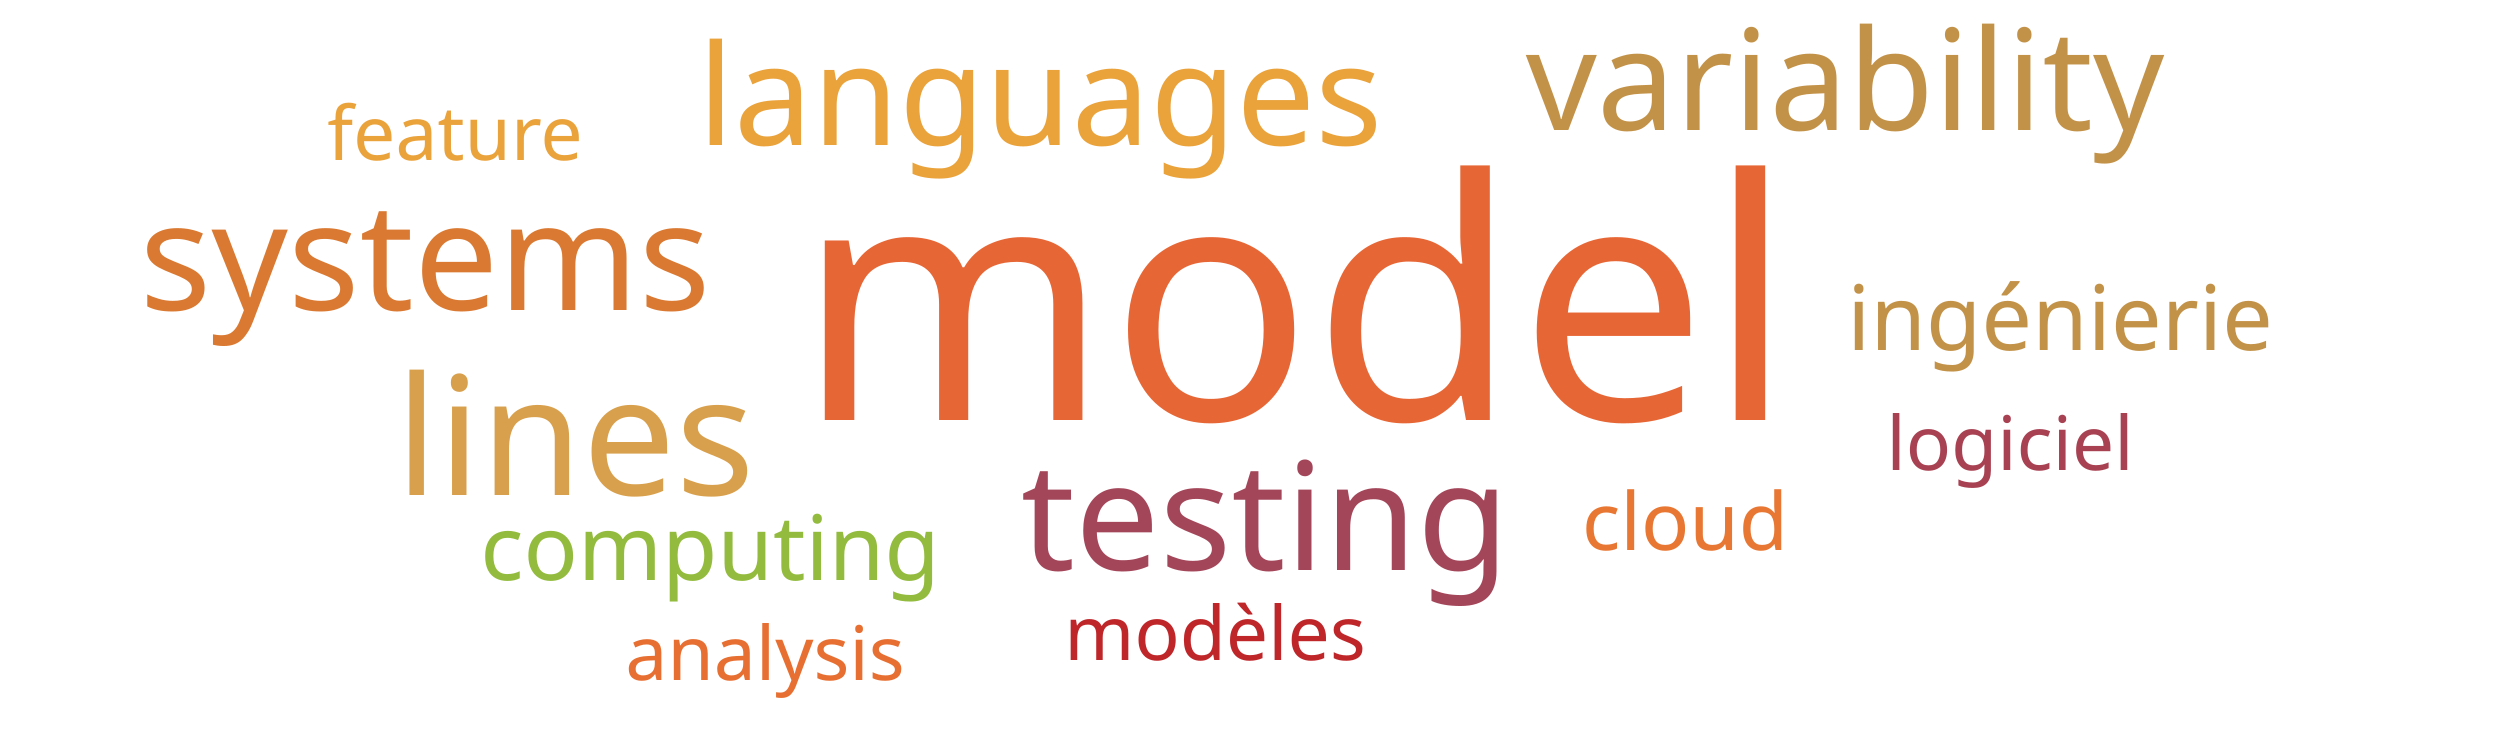
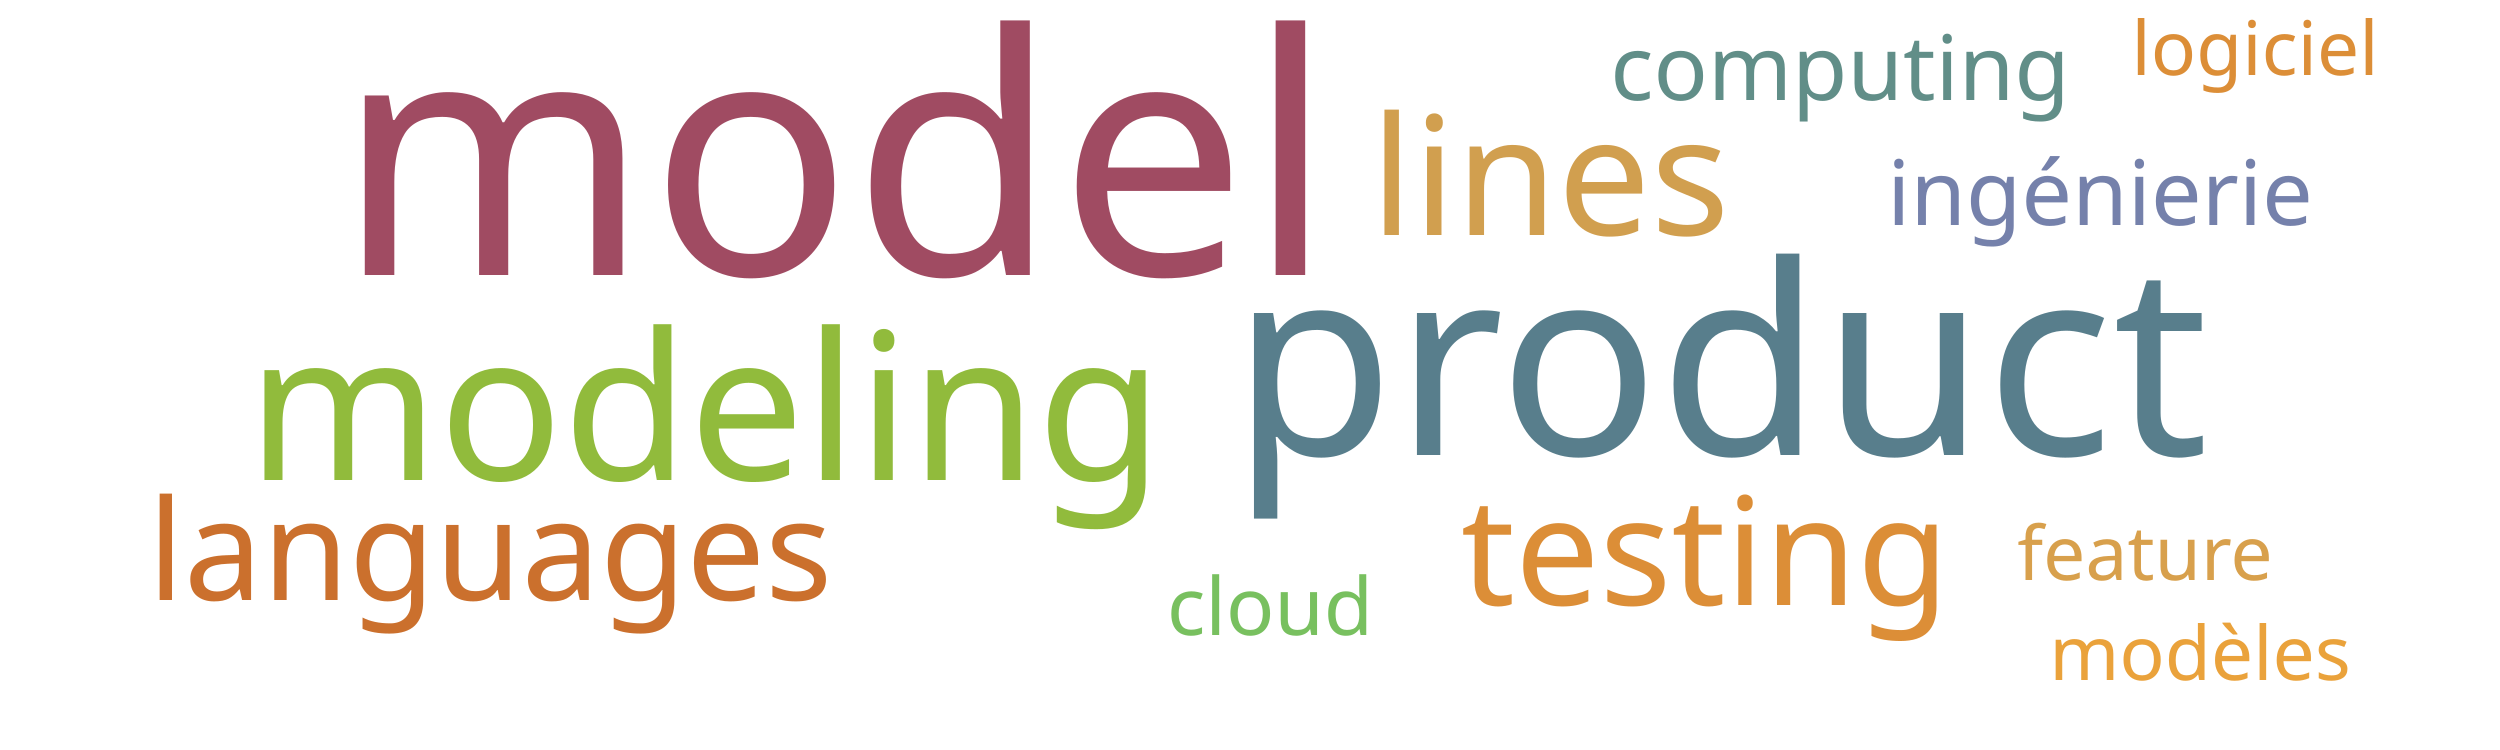
<svg xmlns="http://www.w3.org/2000/svg" width="500" height="150">
  <g transform="translate(250, 75)">
-     <text text-anchor="middle" style="font-family: Impact; font-size: 67px; fill: #e76635" transform="translate(9,9)rotate(0)">model</text>
-     <text text-anchor="middle" style="font-family: Impact; font-size: 33px; fill: #d8a04c" transform="translate(-135,24)rotate(0)">lines</text>
-     <text text-anchor="middle" style="font-family: Impact; font-size: 30px; fill: #a4465a" transform="translate(3,39)rotate(0)">testing</text>
-     <text text-anchor="middle" style="font-family: Impact; font-size: 30px; fill: #da7931" transform="translate(-165,-13)rotate(0)">systems</text>
-     <text text-anchor="middle" style="font-family: Impact; font-size: 28px; fill: #c39249" transform="translate(119,-49)rotate(0)">variability</text>
-     <text text-anchor="middle" style="font-family: Impact; font-size: 28px; fill: #eaa23b" transform="translate(-42,-46)rotate(0)">languages</text>
-     <text text-anchor="middle" style="font-family: Impact; font-size: 18px; fill: #c39249" transform="translate(162,-5)rotate(0)">ingénierie</text>
-     <text text-anchor="middle" style="font-family: Impact; font-size: 18px; fill: #93bb3e" transform="translate(-108,41)rotate(0)">computing</text>
-     <text text-anchor="middle" style="font-family: Impact; font-size: 16px; fill: #e87733" transform="translate(87,35)rotate(0)">cloud</text>
-     <text text-anchor="middle" style="font-family: Impact; font-size: 15px; fill: #eaa23b" transform="translate(-159,-43)rotate(0)">feature</text>
-     <text text-anchor="middle" style="font-family: Impact; font-size: 15px; fill: #e76f31" transform="translate(-97,61)rotate(0)">analysis</text>
-     <text text-anchor="middle" style="font-family: Impact; font-size: 15px; fill: #bf262a" transform="translate(-7,57)rotate(0)">modèles</text>
-     <text text-anchor="middle" style="font-family: Impact; font-size: 15px; fill: #a84152" transform="translate(152,19)rotate(0)">logiciel</text>
+     <text text-anchor="middle" style="font-family: Impact; font-size: 67px; fill: #a04b62" transform="translate(-83,-20)rotate(0)">model</text>
+     <text text-anchor="middle" style="font-family: Impact; font-size: 53px; fill: #587e8c" transform="translate(94,16)rotate(0)">product</text>
+     <text text-anchor="middle" style="font-family: Impact; font-size: 41px; fill: #91bb3c" transform="translate(-109,21)rotate(0)">modeling</text>
+     <text text-anchor="middle" style="font-family: Impact; font-size: 33px; fill: #d19f4f" transform="translate(60,-28)rotate(0)">lines</text>
+     <text text-anchor="middle" style="font-family: Impact; font-size: 30px; fill: #dc8e37" transform="translate(91,46)rotate(0)">testing</text>
+     <text text-anchor="middle" style="font-family: Impact; font-size: 28px; fill: #cb702d" transform="translate(-152,45)rotate(0)">languages</text>
+     <text text-anchor="middle" style="font-family: Impact; font-size: 18px; fill: #7581ab" transform="translate(170,-30)rotate(0)">ingénierie</text>
+     <text text-anchor="middle" style="font-family: Impact; font-size: 18px; fill: #618e88" transform="translate(118,-55)rotate(0)">computing</text>
+     <text text-anchor="middle" style="font-family: Impact; font-size: 16px; fill: #78c05f" transform="translate(4,52)rotate(0)">cloud</text>
+     <text text-anchor="middle" style="font-family: Impact; font-size: 15px; fill: #d8a04c" transform="translate(179,41)rotate(0)">feature</text>
+     <text text-anchor="middle" style="font-family: Impact; font-size: 15px; fill: #eaa23b" transform="translate(190,61)rotate(0)">modèles</text>
+     <text text-anchor="middle" style="font-family: Impact; font-size: 15px; fill: #dc8e37" transform="translate(201,-60)rotate(0)">logiciel</text>
  </g>
</svg>
